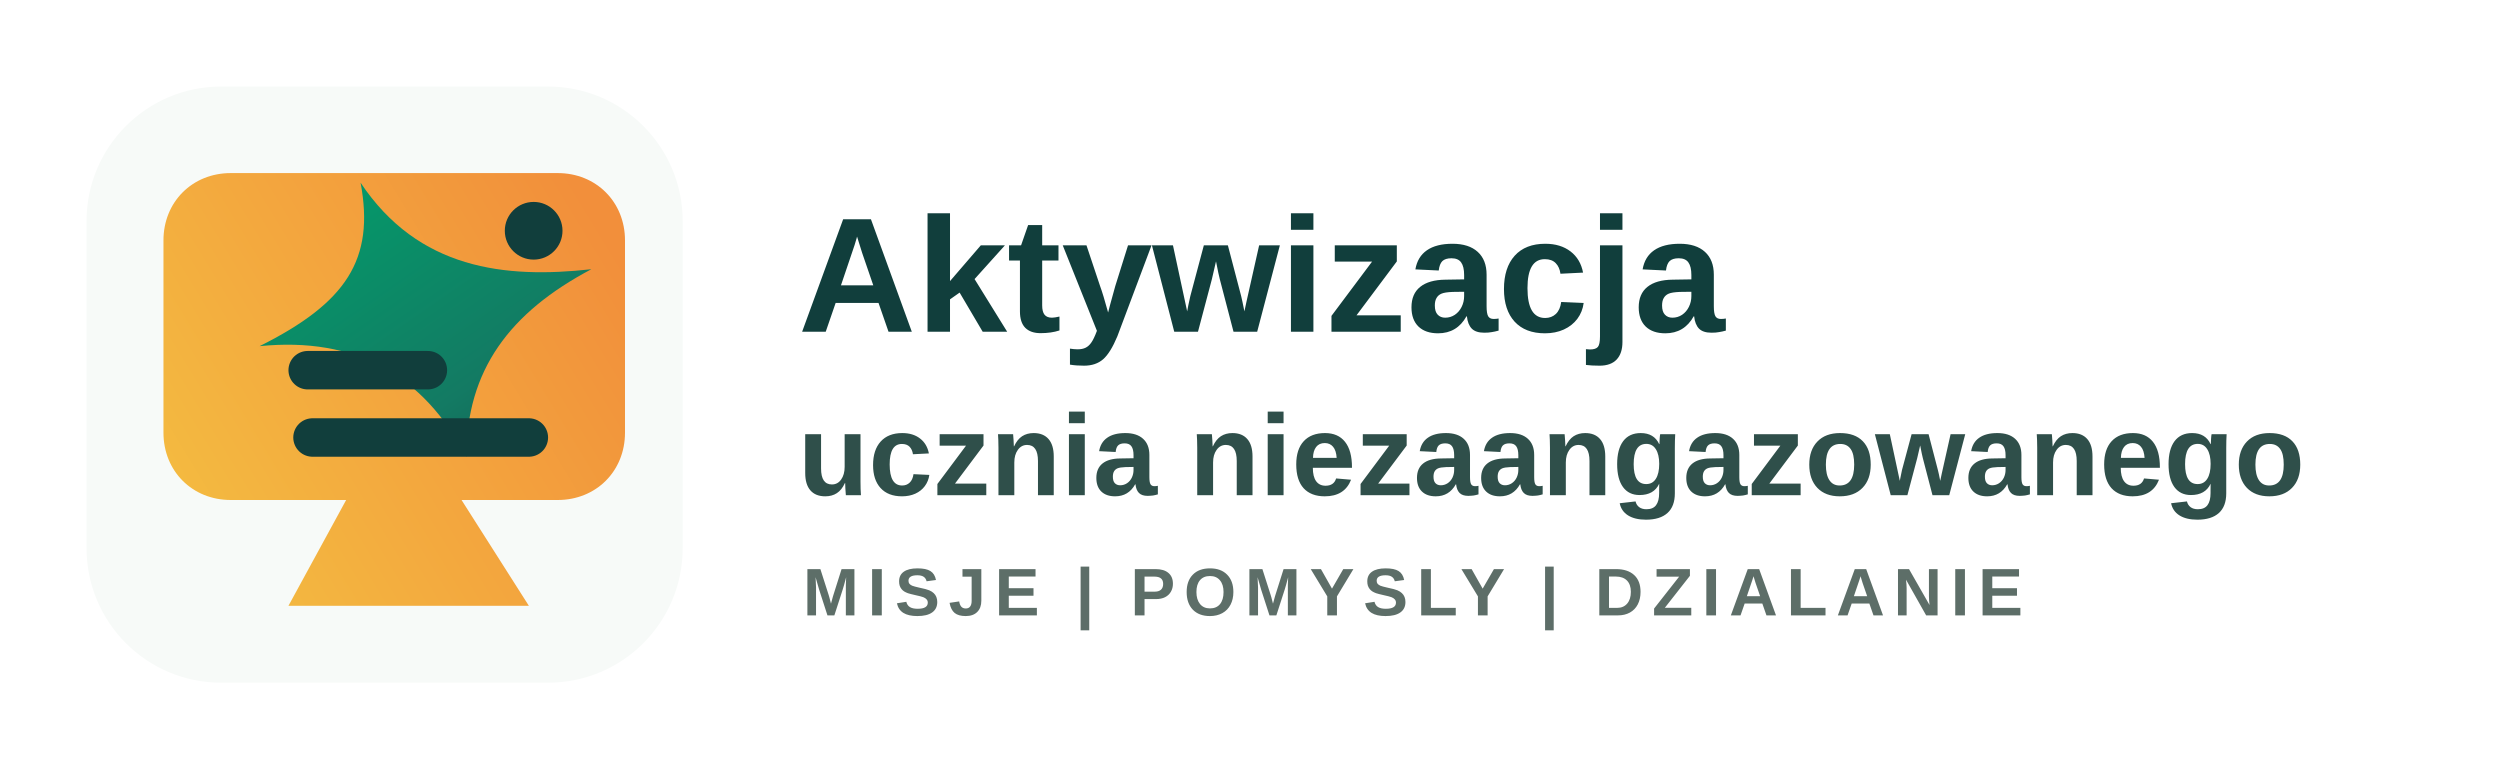
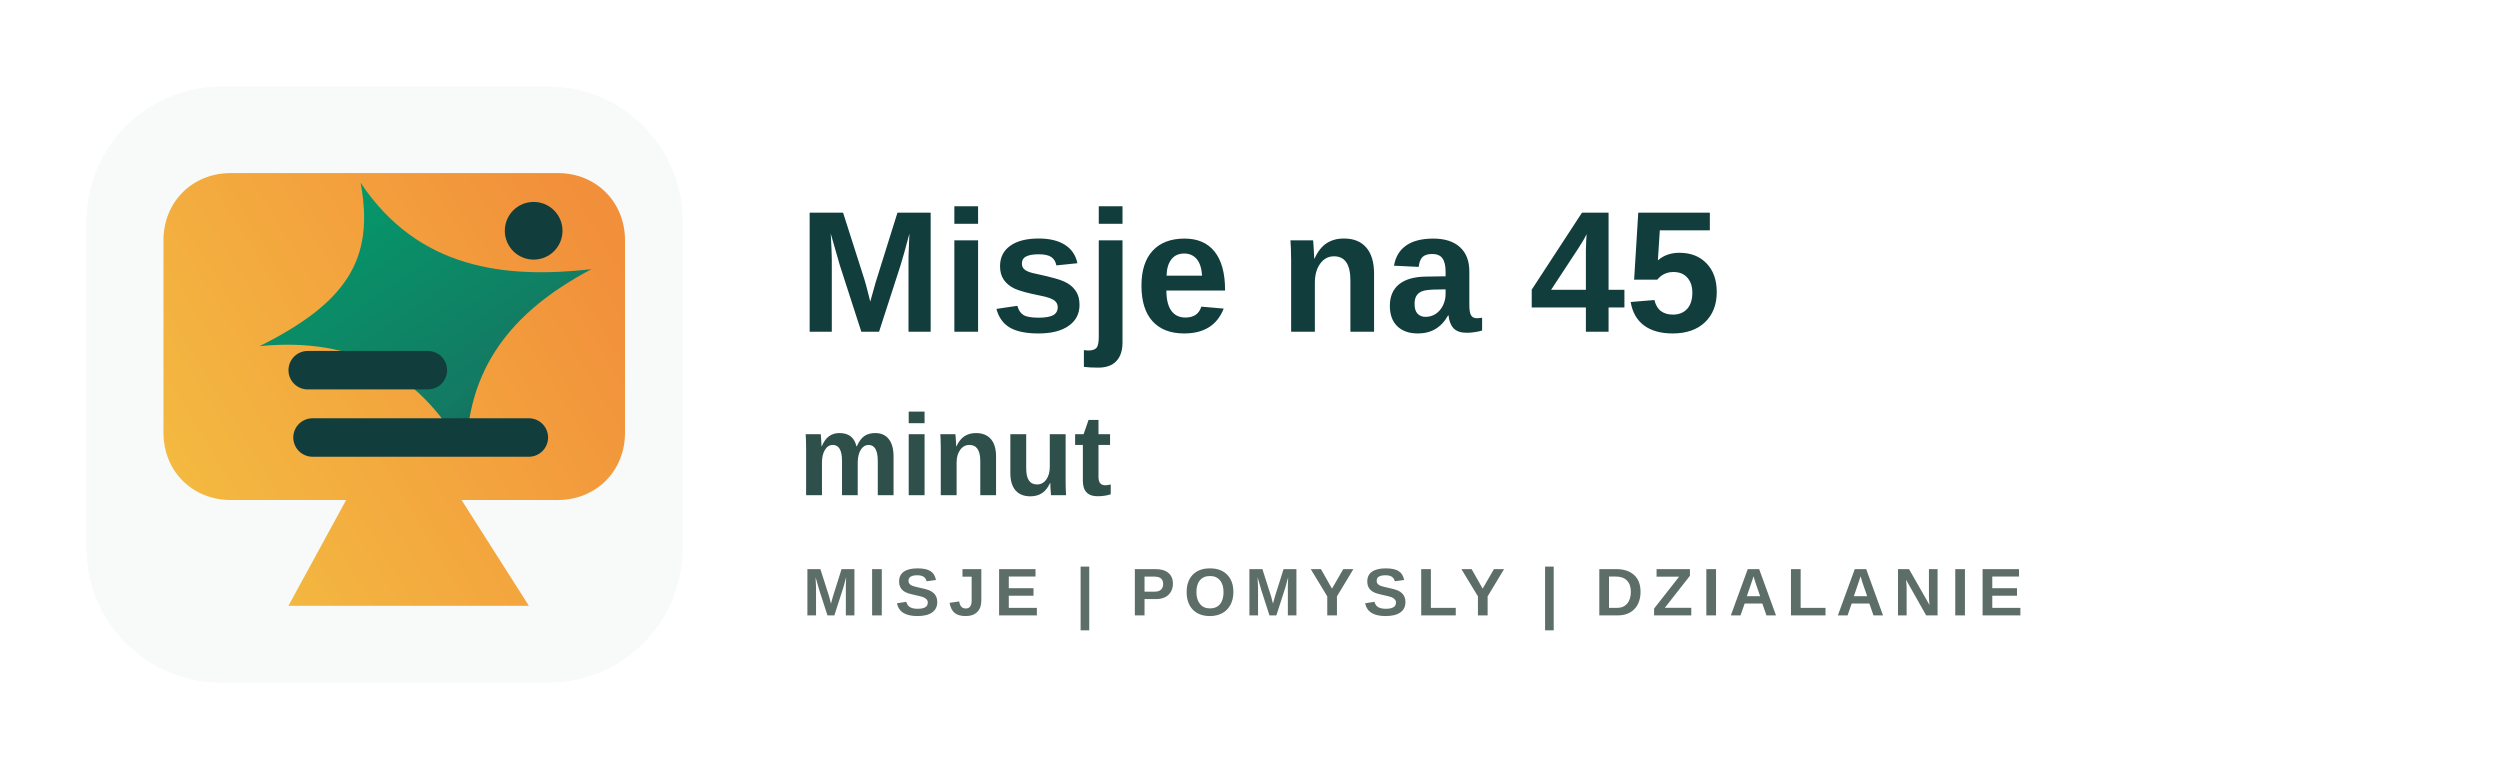
<svg xmlns="http://www.w3.org/2000/svg" width="520" height="160" viewBox="0 0 520 160" role="img" aria-labelledby="title desc">
  <defs>
    <linearGradient id="spark" x1="58" y1="28" x2="126" y2="126" gradientUnits="userSpaceOnUse">
      <stop offset="0" stop-color="#00A36C" />
      <stop offset="0.55" stop-color="#137A63" />
      <stop offset="1" stop-color="#113E3C" />
    </linearGradient>
    <linearGradient id="tile" x1="22" y1="130" x2="134" y2="62" gradientUnits="userSpaceOnUse">
      <stop offset="0" stop-color="#F4C542" />
      <stop offset="1" stop-color="#F28F3B" />
    </linearGradient>
  </defs>
  <rect x="18" y="18" width="124" height="124" rx="28" fill="#F7FAF8" />
  <path d="M48 104h24l-12 22h50l-14-22h20c8 0 14-6 14-14V50c0-8-6-14-14-14H48c-8 0-14 6-14 14v40c0 8 6 14 14 14Z" fill="url(#tile)" />
  <path d="M75 38c12 18 30 20 48 18-17 9-26 21-26 39-9-17-23-25-43-23 18-9 24-18 21-34Z" fill="url(#spark)" />
  <circle cx="111" cy="48" r="6" fill="#113E3C" />
  <path d="M65 91h45" stroke="#113E3C" stroke-width="8" stroke-linecap="round" />
  <path d="M64 77h25" stroke="#113E3C" stroke-width="8" stroke-linecap="round" />
-   <text x="166" y="69" fill="#113E3C" font-family="Arial, Helvetica, sans-serif" font-size="34" font-weight="800">Aktywizacja</text>
-   <text x="166" y="103" fill="#2F4F4A" font-family="Arial, Helvetica, sans-serif" font-size="24" font-weight="700">ucznia niezaangazowanego</text>
+   <text x="166" y="69" fill="#113E3C" font-family="Arial, Helvetica, sans-serif" font-size="36" font-weight="800">Misje na 45</text>
+   <text x="166" y="103" fill="#2F4F4A" font-family="Arial, Helvetica, sans-serif" font-size="24" font-weight="700">minut</text>
  <text x="167" y="128" fill="#5D6E68" font-family="Arial, Helvetica, sans-serif" font-size="14" font-weight="700" letter-spacing="1.8">MISJE | POMYSLY | DZIALANIE</text>
</svg>
